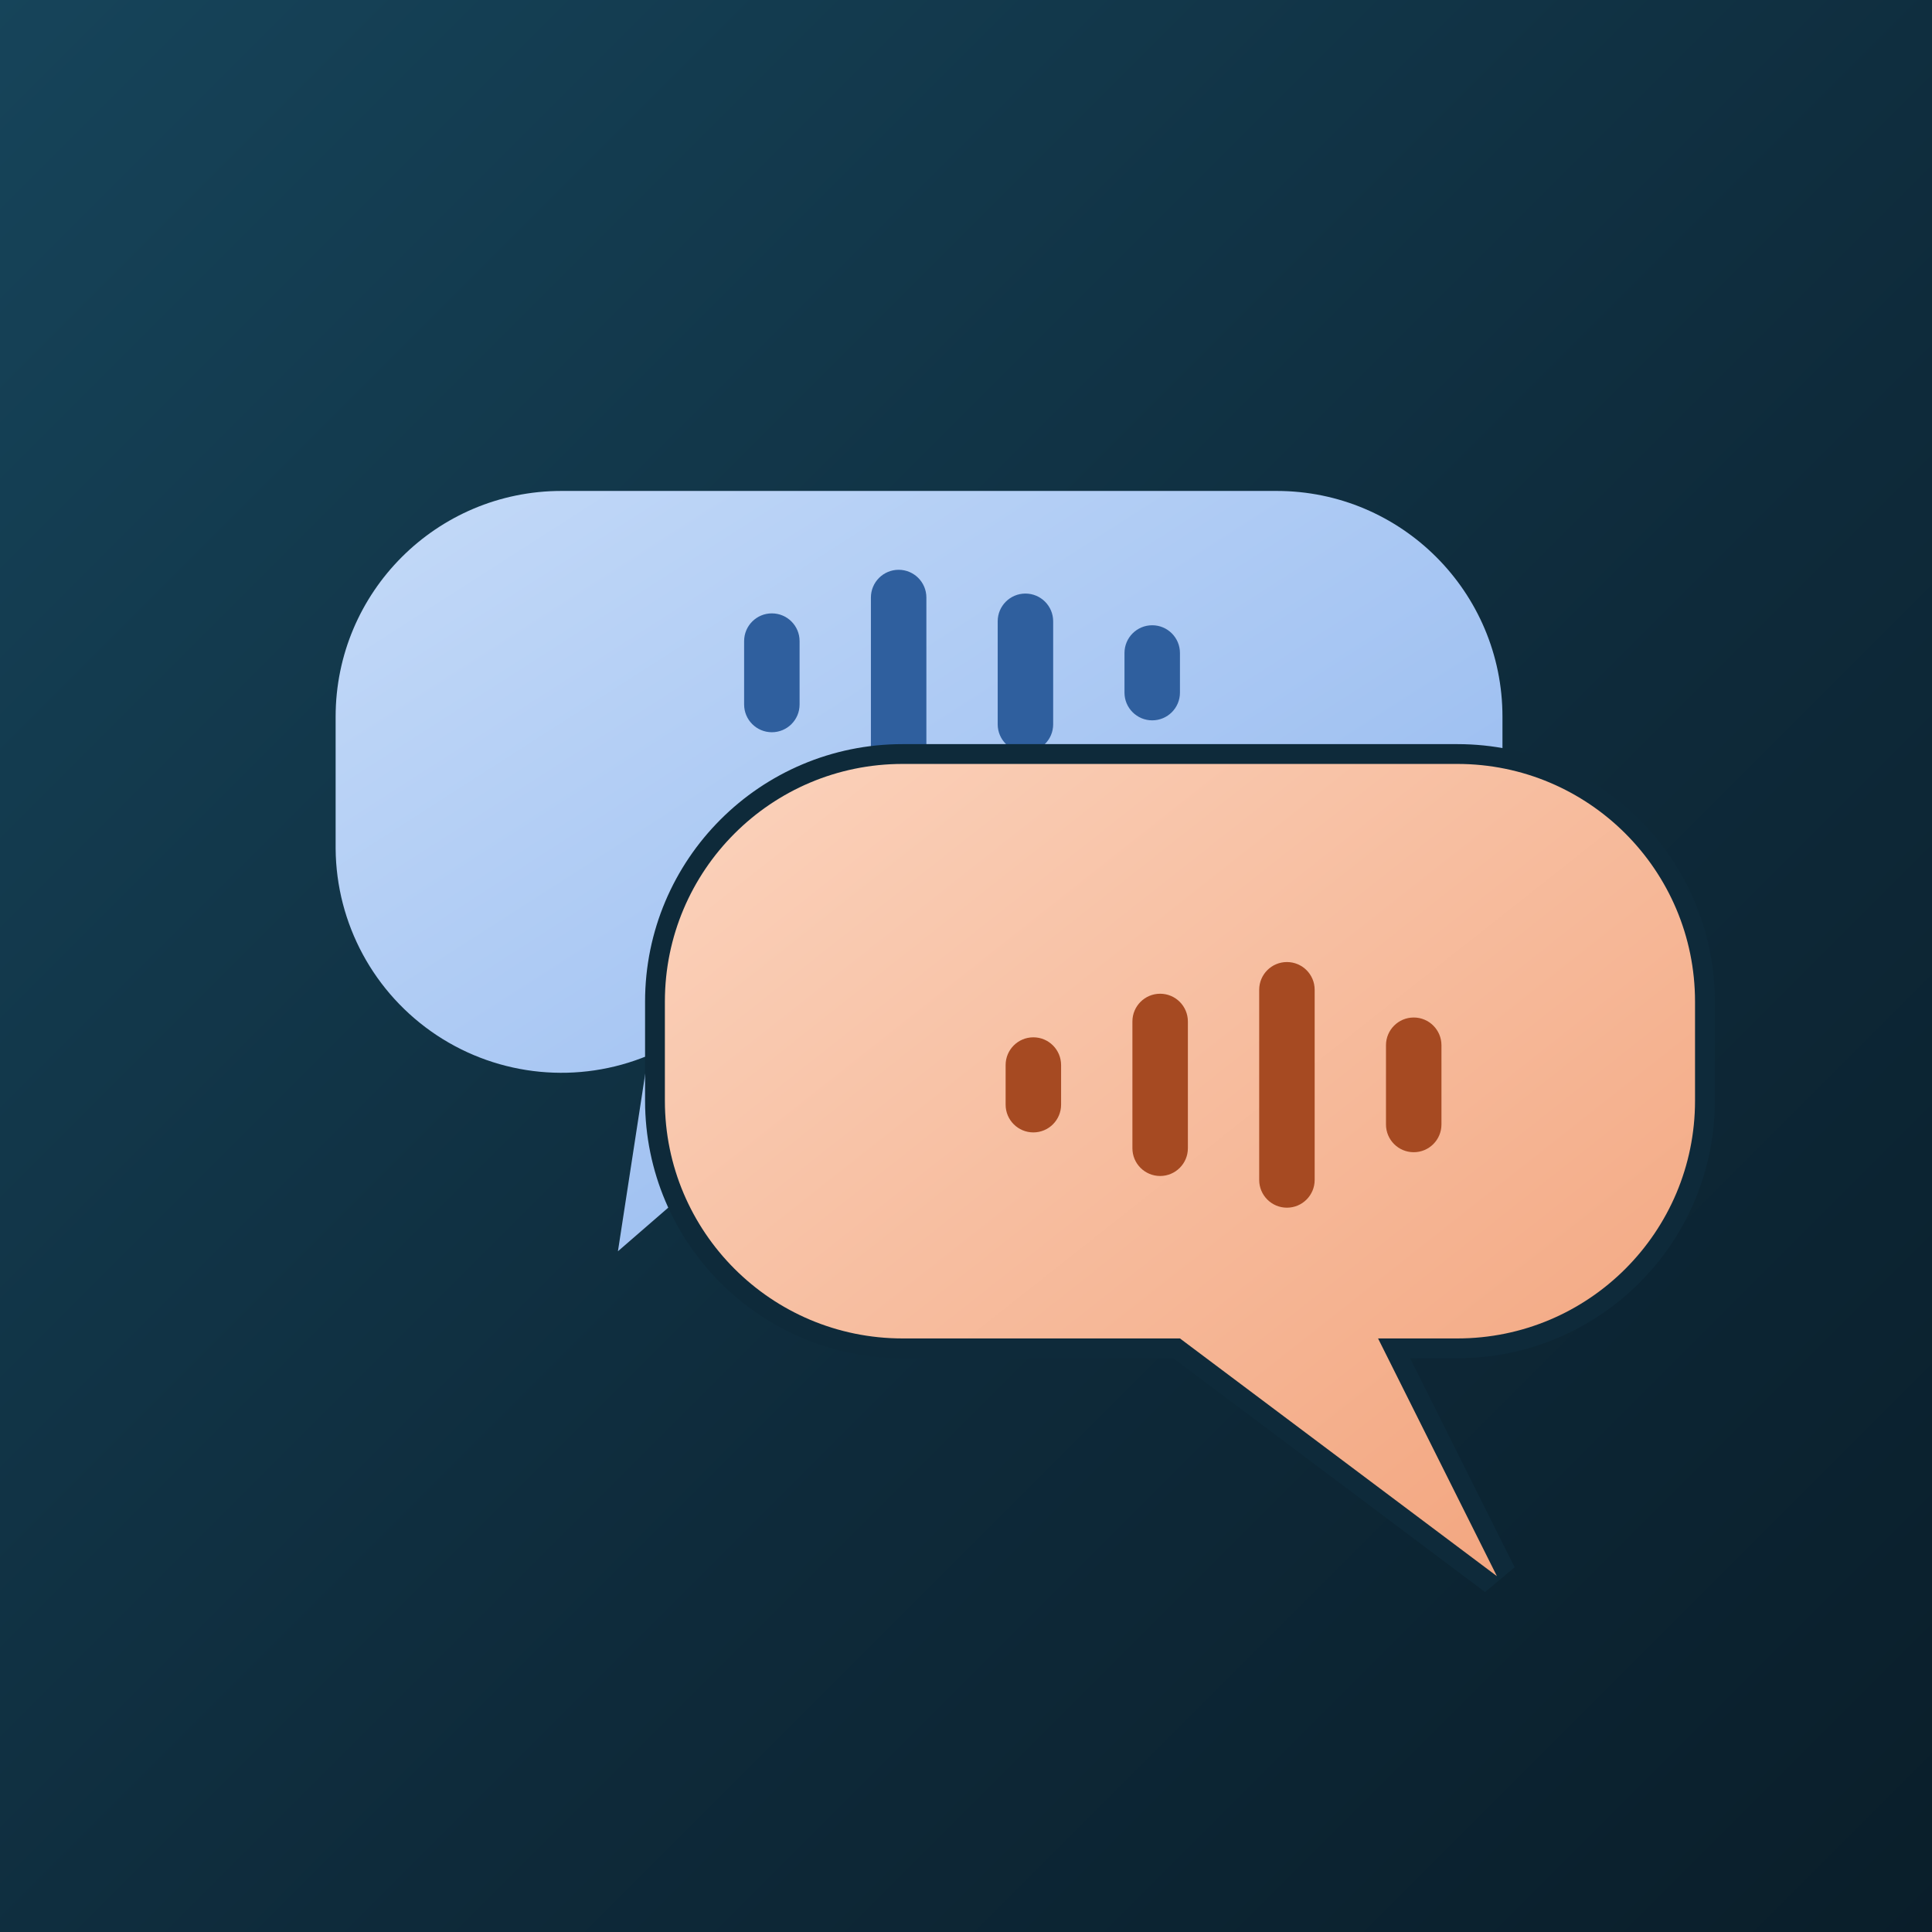
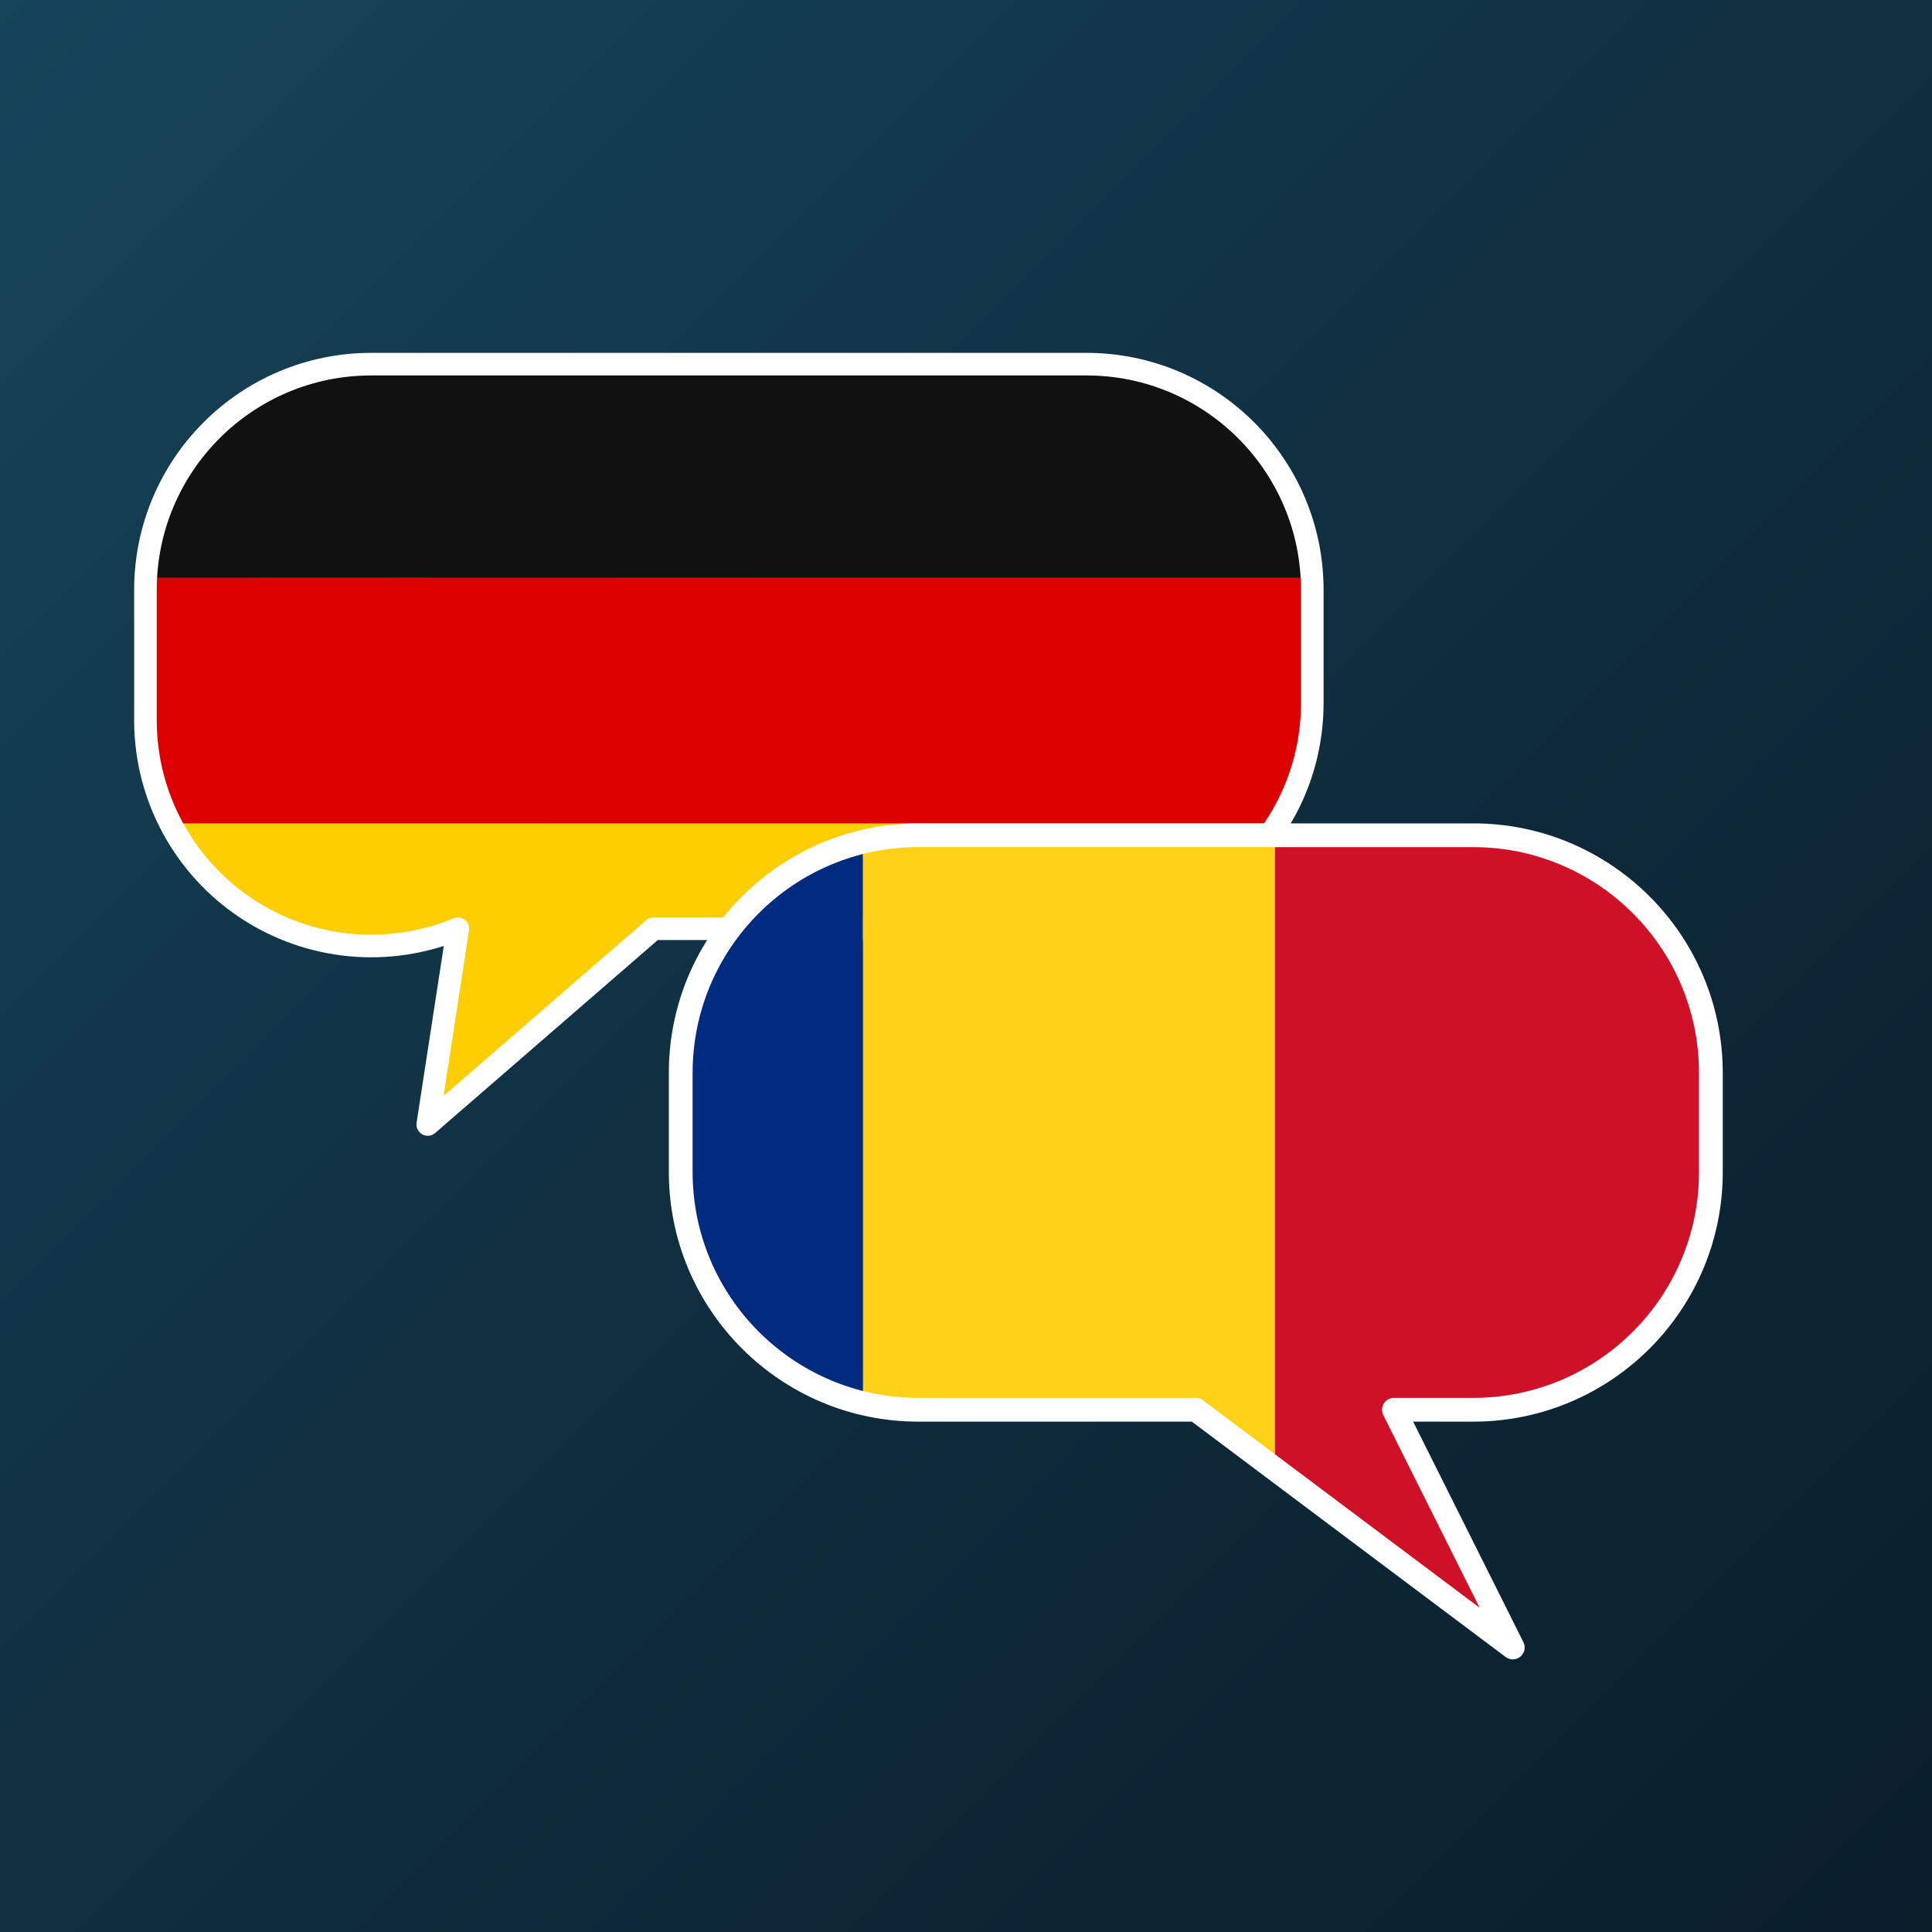
<svg xmlns="http://www.w3.org/2000/svg" viewBox="0 0 512 512">
  <defs>
    <linearGradient id="bg" x1="0" y1="0" x2="1" y2="1">
      <stop offset="0" stop-color="#16445A" />
      <stop offset=".6" stop-color="#0E2A3A" />
      <stop offset="1" stop-color="#0A1E2A" />
    </linearGradient>
  </defs>
  <rect width="512" height="512" fill="url(#bg)" />
-   <g transform="translate(256 256) scale(1.05) translate(-246 -270)">
+   <g transform="translate(256 256) scale(1.05) translate(-270 -280)">
    <defs>
-       <linearGradient id="a" x1="0" y1="0" x2="1" y2="1">
-         <stop offset="0" stop-color="#C4DAF8" />
-         <stop offset="1" stop-color="#8DB4EE" />
-       </linearGradient>
-       <linearGradient id="r" x1="0" y1="0" x2="1" y2="1">
-         <stop offset="0" stop-color="#FBD3BD" />
-         <stop offset="1" stop-color="#F2A27A" />
-       </linearGradient>
+       <clipPath id="ca">
+         <path d="M150 150h190a60 60 0 0 1 60 60v30a60 60 0 0 1-60 60H225l-60 52 8-52a60 60 0 0 1-83-55v-35a60 60 0 0 1 60-60z" transform="translate(-34 -22) scale(.95) translate(12 8)" />
+       </clipPath>
+       <clipPath id="cb">
+         <path d="M250 225h140a60 60 0 0 1 60 60v25a60 60 0 0 1-60 60h-20l30 60-80-60h-70a60 60 0 0 1-60-60v-25a60 60 0 0 1 60-60z" transform="translate(8 22)" />
+       </clipPath>
    </defs>
-     <path d="M150 150h190a60 60 0 0 1 60 60v30a60 60 0 0 1-60 60H225l-60 52 8-52a60 60 0 0 1-83-55v-35a60 60 0 0 1 60-60z" transform="translate(-10 0) scale(.95) translate(12 8)" fill="url(#a)" />
-     <rect x="190" y="181" width="14" height="30" rx="7" fill="#2F5F9E" />
-     <rect x="222" y="170" width="14" height="52" rx="7" fill="#2F5F9E" />
-     <rect x="254" y="176" width="14" height="40" rx="7" fill="#2F5F9E" />
-     <rect x="286" y="184" width="14" height="24" rx="7" fill="#2F5F9E" />
-     <path d="M250 225h140a60 60 0 0 1 60 60v25a60 60 0 0 1-60 60h-20l30 60-80-60h-70a60 60 0 0 1-60-60v-25a60 60 0 0 1 60-60z" transform="translate(-20 -6)" fill="url(#r)" stroke="#0E2A3A" stroke-width="10" paint-order="stroke" />
-     <rect x="256" y="288" width="14" height="24" rx="7" fill="#A64A22" />
-     <rect x="288" y="277" width="14" height="46" rx="7" fill="#A64A22" />
-     <rect x="320" y="269" width="14" height="62" rx="7" fill="#A64A22" />
-     <rect x="352" y="283" width="14" height="34" rx="7" fill="#A64A22" />
+     <g clip-path="url(#ca)">
+       <rect x="60" y="120" width="360" height="62" fill="#111" />
+       <rect x="60" y="182" width="360" height="62" fill="#DD0000" />
+       <rect x="60" y="244" width="360" height="100" fill="#FFCE00" />
+     </g>
+     <path d="M150 150h190a60 60 0 0 1 60 60v30a60 60 0 0 1-60 60H225l-60 52 8-52a60 60 0 0 1-83-55v-35a60 60 0 0 1 60-60z" transform="translate(-34 -22) scale(.95) translate(12 8)" fill="none" stroke="#fff" stroke-width="6" stroke-linejoin="round" />
+     <g clip-path="url(#cb)">
+       <rect x="140" y="215" width="104" height="260" fill="#002B7F" />
+       <rect x="244" y="215" width="104" height="260" fill="#FCD116" />
+       <rect x="348" y="215" width="120" height="260" fill="#CE1126" />
+     </g>
+     <path d="M250 225h140a60 60 0 0 1 60 60v25a60 60 0 0 1-60 60h-20l30 60-80-60h-70a60 60 0 0 1-60-60v-25a60 60 0 0 1 60-60z" transform="translate(8 22)" fill="none" stroke="#fff" stroke-width="6" stroke-linejoin="round" />
  </g>
</svg>
